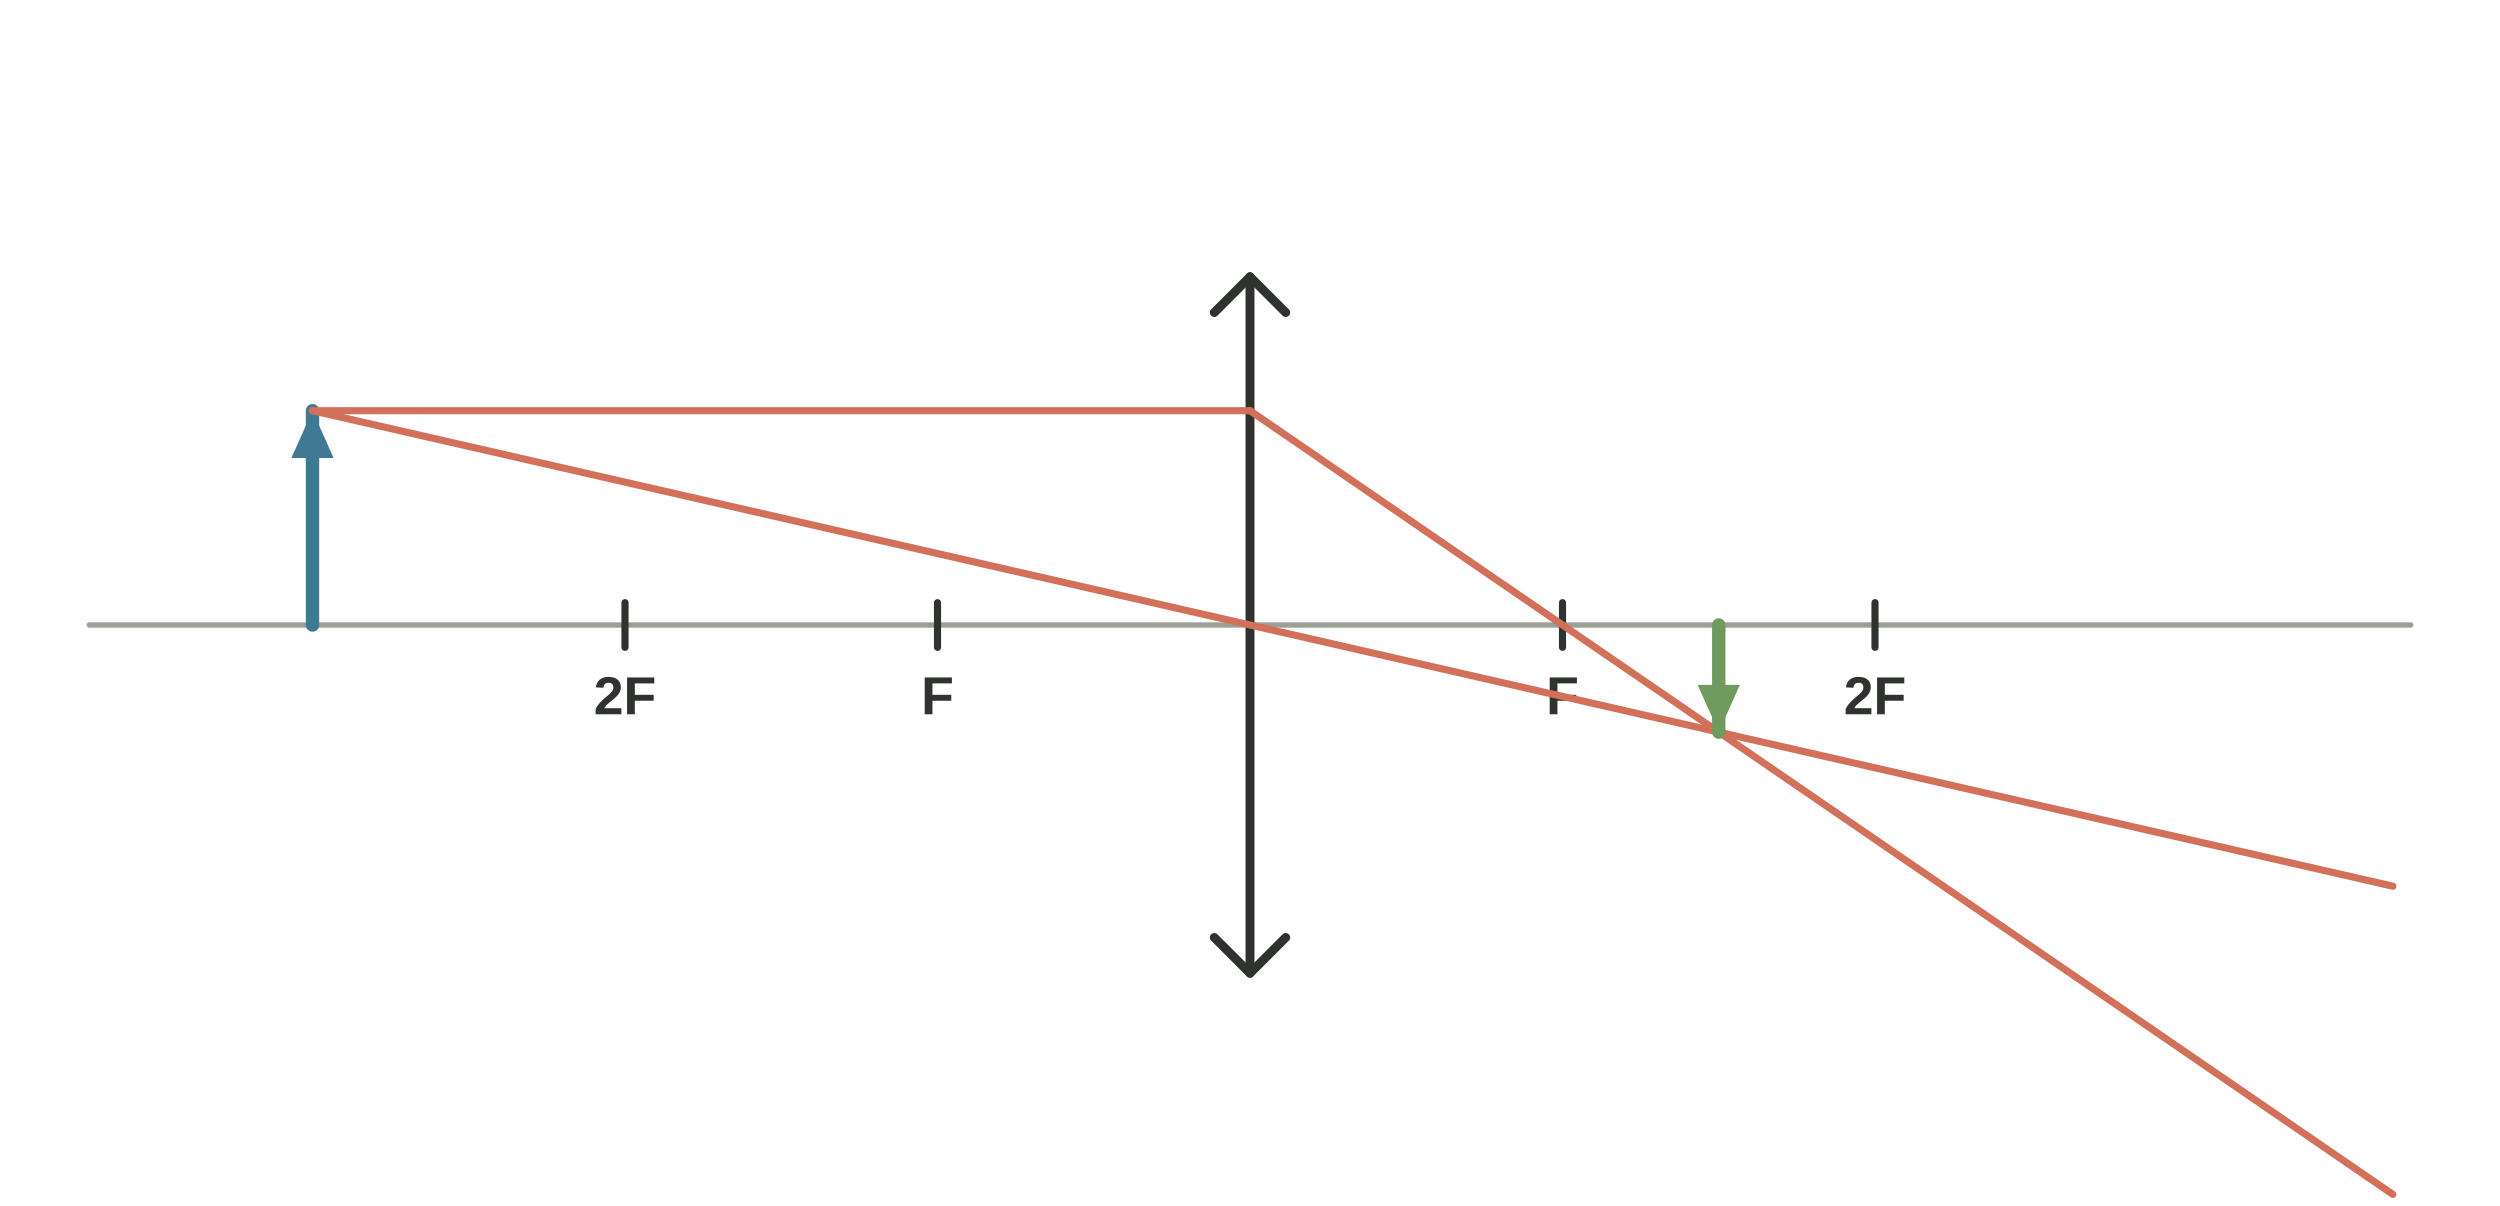
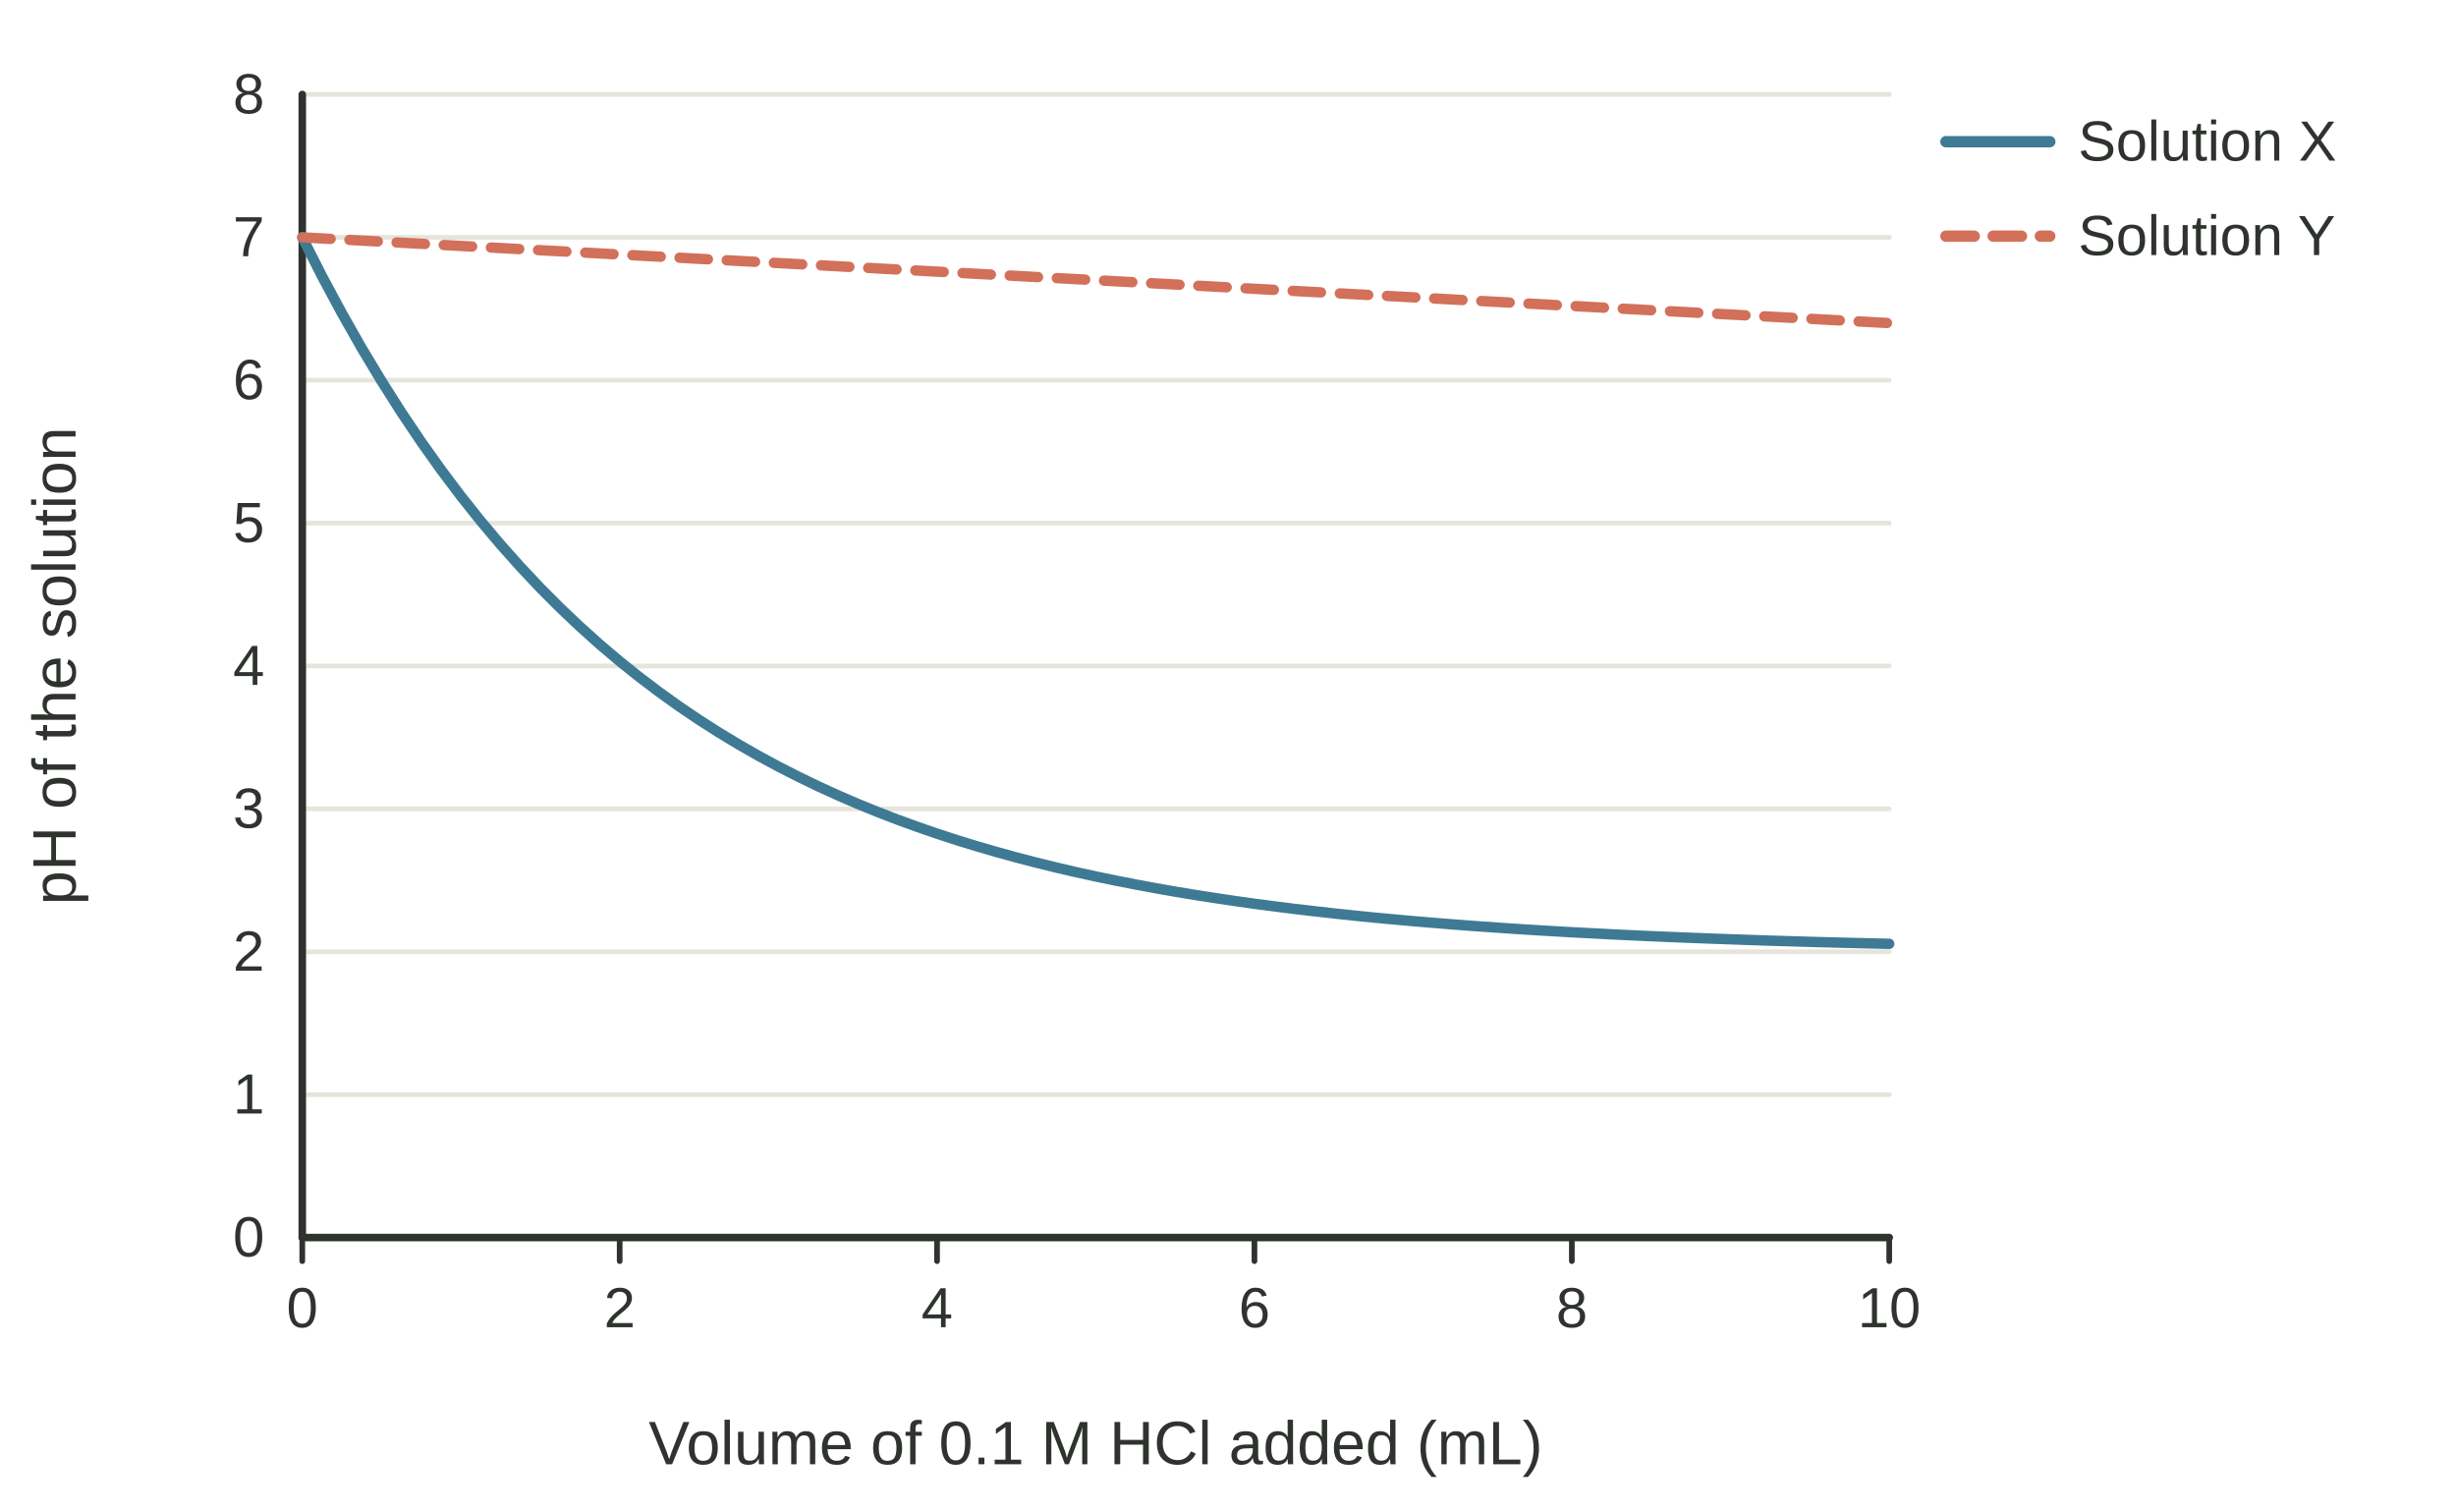
- <svg xmlns="http://www.w3.org/2000/svg" viewBox="0 0 560 270" font-family="Nunito, Arial, sans-serif" font-size="13" fill="#2E332E">
-   <line x1="20" y1="140" x2="540" y2="140" stroke="#9AA096" stroke-width="1.2" stroke-linecap="round" />
-   <line x1="280" y1="62" x2="280" y2="218" stroke="#2E332E" stroke-width="2" stroke-linecap="round" />
-   <path d="M272 70L280 62L288 70" fill="none" stroke="#2E332E" stroke-width="2" stroke-linecap="round" stroke-linejoin="round" />
-   <path d="M272 210L280 218L288 210" fill="none" stroke="#2E332E" stroke-width="2" stroke-linecap="round" stroke-linejoin="round" />
-   <line x1="210" y1="135" x2="210" y2="145" stroke="#2E332E" stroke-width="1.6" stroke-linecap="round" />
-   <text x="210" y="160" text-anchor="middle" font-size="12" font-weight="700" fill="#2E332E">F</text>
-   <line x1="350" y1="135" x2="350" y2="145" stroke="#2E332E" stroke-width="1.6" stroke-linecap="round" />
-   <text x="350" y="160" text-anchor="middle" font-size="12" font-weight="700" fill="#2E332E">F</text>
-   <line x1="140" y1="135" x2="140" y2="145" stroke="#2E332E" stroke-width="1.6" stroke-linecap="round" />
-   <text x="140" y="160" text-anchor="middle" font-size="12" font-weight="700" fill="#2E332E">2F</text>
-   <line x1="420" y1="135" x2="420" y2="145" stroke="#2E332E" stroke-width="1.6" stroke-linecap="round" />
-   <text x="420" y="160" text-anchor="middle" font-size="12" font-weight="700" fill="#2E332E">2F</text>
-   <line x1="70" y1="140" x2="70" y2="92" stroke="#3F7A94" stroke-width="3" stroke-linecap="round" />
-   <polygon points="70,92 74.73,102.59 65.27,102.59" fill="#3F7A94" />
-   <line x1="70" y1="92" x2="280" y2="92" stroke="#D2705A" stroke-width="1.6" stroke-linecap="round" />
-   <line x1="280" y1="92" x2="536" y2="267.54" stroke="#D2705A" stroke-width="1.6" stroke-linecap="round" />
-   <line x1="70" y1="92" x2="536" y2="198.51" stroke="#D2705A" stroke-width="1.6" stroke-linecap="round" />
-   <line x1="385" y1="140" x2="385" y2="164" stroke="#6E9A5E" stroke-width="3" stroke-linecap="round" />
-   <polygon points="385,164 380.27,153.41 389.73,153.41" fill="#6E9A5E" />
+ <svg xmlns="http://www.w3.org/2000/svg" viewBox="0 0 520 320" font-family="Nunito, Arial, sans-serif" font-size="13" fill="#2E332E">
+   <line x1="64" y1="262" x2="400" y2="262" stroke="#E6E4DC" stroke-width="1" stroke-linecap="round" />
+   <text x="56" y="266" text-anchor="end" font-size="12" font-weight="400" fill="#2E332E">0</text>
+   <line x1="64" y1="231.75" x2="400" y2="231.75" stroke="#E6E4DC" stroke-width="1" stroke-linecap="round" />
+   <text x="56" y="235.75" text-anchor="end" font-size="12" font-weight="400" fill="#2E332E">1</text>
+   <line x1="64" y1="201.5" x2="400" y2="201.5" stroke="#E6E4DC" stroke-width="1" stroke-linecap="round" />
+   <text x="56" y="205.5" text-anchor="end" font-size="12" font-weight="400" fill="#2E332E">2</text>
+   <line x1="64" y1="171.25" x2="400" y2="171.25" stroke="#E6E4DC" stroke-width="1" stroke-linecap="round" />
+   <text x="56" y="175.25" text-anchor="end" font-size="12" font-weight="400" fill="#2E332E">3</text>
+   <line x1="64" y1="141" x2="400" y2="141" stroke="#E6E4DC" stroke-width="1" stroke-linecap="round" />
+   <text x="56" y="145" text-anchor="end" font-size="12" font-weight="400" fill="#2E332E">4</text>
+   <line x1="64" y1="110.75" x2="400" y2="110.75" stroke="#E6E4DC" stroke-width="1" stroke-linecap="round" />
+   <text x="56" y="114.75" text-anchor="end" font-size="12" font-weight="400" fill="#2E332E">5</text>
+   <line x1="64" y1="80.5" x2="400" y2="80.5" stroke="#E6E4DC" stroke-width="1" stroke-linecap="round" />
+   <text x="56" y="84.5" text-anchor="end" font-size="12" font-weight="400" fill="#2E332E">6</text>
+   <line x1="64" y1="50.25" x2="400" y2="50.25" stroke="#E6E4DC" stroke-width="1" stroke-linecap="round" />
+   <text x="56" y="54.25" text-anchor="end" font-size="12" font-weight="400" fill="#2E332E">7</text>
+   <line x1="64" y1="20" x2="400" y2="20" stroke="#E6E4DC" stroke-width="1" stroke-linecap="round" />
+   <text x="56" y="24" text-anchor="end" font-size="12" font-weight="400" fill="#2E332E">8</text>
+   <line x1="64" y1="262" x2="64" y2="267" stroke="#2E332E" stroke-width="1.2" stroke-linecap="round" />
+   <text x="64" y="281" text-anchor="middle" font-size="12" font-weight="400" fill="#2E332E">0</text>
+   <line x1="131.2" y1="262" x2="131.2" y2="267" stroke="#2E332E" stroke-width="1.2" stroke-linecap="round" />
+   <text x="131.2" y="281" text-anchor="middle" font-size="12" font-weight="400" fill="#2E332E">2</text>
+   <line x1="198.4" y1="262" x2="198.4" y2="267" stroke="#2E332E" stroke-width="1.2" stroke-linecap="round" />
+   <text x="198.4" y="281" text-anchor="middle" font-size="12" font-weight="400" fill="#2E332E">4</text>
+   <line x1="265.6" y1="262" x2="265.6" y2="267" stroke="#2E332E" stroke-width="1.2" stroke-linecap="round" />
+   <text x="265.6" y="281" text-anchor="middle" font-size="12" font-weight="400" fill="#2E332E">6</text>
+   <line x1="332.8" y1="262" x2="332.8" y2="267" stroke="#2E332E" stroke-width="1.2" stroke-linecap="round" />
+   <text x="332.8" y="281" text-anchor="middle" font-size="12" font-weight="400" fill="#2E332E">8</text>
+   <line x1="400" y1="262" x2="400" y2="267" stroke="#2E332E" stroke-width="1.2" stroke-linecap="round" />
+   <text x="400" y="281" text-anchor="middle" font-size="12" font-weight="400" fill="#2E332E">10</text>
+   <line x1="64" y1="262" x2="400" y2="262" stroke="#2E332E" stroke-width="1.6" stroke-linecap="round" />
+   <line x1="64" y1="20" x2="64" y2="262" stroke="#2E332E" stroke-width="1.6" stroke-linecap="round" />
+   <text x="232" y="310" text-anchor="middle" font-size="13" font-weight="400" fill="#2E332E">Volume of 0.1 M HCl added (mL)</text>
+   <text x="16" y="141" text-anchor="middle" font-size="13" font-weight="400" fill="#2E332E" transform="rotate(-90 16 141)">pH of the solution</text>
+   <path d="M64 50.25L68.2 58.52L72.4 66.34L76.6 73.74L80.8 80.72L85 87.33L89.2 93.58L93.4 99.48L97.6 105.06L101.8 110.33L106 115.32L110.2 120.03L114.4 124.49L118.6 128.7L122.8 132.68L127 136.45L131.2 140.01L135.4 143.37L139.6 146.55L143.8 149.56L148 152.4L152.2 155.08L156.4 157.62L160.6 160.02L164.8 162.29L169 164.43L173.2 166.46L177.4 168.38L181.6 170.19L185.8 171.9L190 173.52L194.2 175.05L198.4 176.5L202.6 177.87L206.8 179.16L211 180.38L215.2 181.54L219.4 182.63L223.6 183.66L227.8 184.64L232 185.56L236.2 186.43L240.4 187.25L244.6 188.03L248.8 188.77L253 189.47L257.2 190.12L261.4 190.75L265.6 191.34L269.8 191.89L274 192.42L278.2 192.91L282.4 193.38L286.6 193.83L290.8 194.25L295 194.64L299.2 195.02L303.4 195.37L307.6 195.71L311.8 196.03L316 196.32L320.2 196.61L324.4 196.88L328.6 197.13L332.8 197.37L337 197.59L341.2 197.81L345.4 198.01L349.6 198.2L353.8 198.38L358 198.55L362.2 198.71L366.4 198.86L370.6 199.01L374.8 199.15L379 199.27L383.2 199.4L387.4 199.51L391.6 199.62L395.8 199.72L400 199.82" fill="none" stroke="#3F7A94" stroke-width="2.2" stroke-linecap="round" stroke-linejoin="round" />
+   <path d="M64 50.25L80.8 51.16L97.6 52.07L114.4 52.97L131.2 53.88L148 54.79L164.8 55.69L181.6 56.6L198.4 57.51L215.2 58.42L232 59.32L248.8 60.23L265.6 61.14L282.4 62.05L299.2 62.95L316 63.86L332.8 64.77L349.6 65.68L366.4 66.59L383.2 67.49L400 68.4" fill="none" stroke="#D2705A" stroke-width="2.2" stroke-dasharray="6 4" stroke-linecap="round" stroke-linejoin="round" />
+   <line x1="412" y1="30" x2="434" y2="30" stroke="#3F7A94" stroke-width="2.4" stroke-linecap="round" />
+   <text x="440" y="34" text-anchor="start" font-size="12" font-weight="400" fill="#2E332E">Solution X</text>
+   <line x1="412" y1="50" x2="434" y2="50" stroke="#D2705A" stroke-width="2.4" stroke-dasharray="6 4" stroke-linecap="round" />
+   <text x="440" y="54" text-anchor="start" font-size="12" font-weight="400" fill="#2E332E">Solution Y</text>
</svg>
